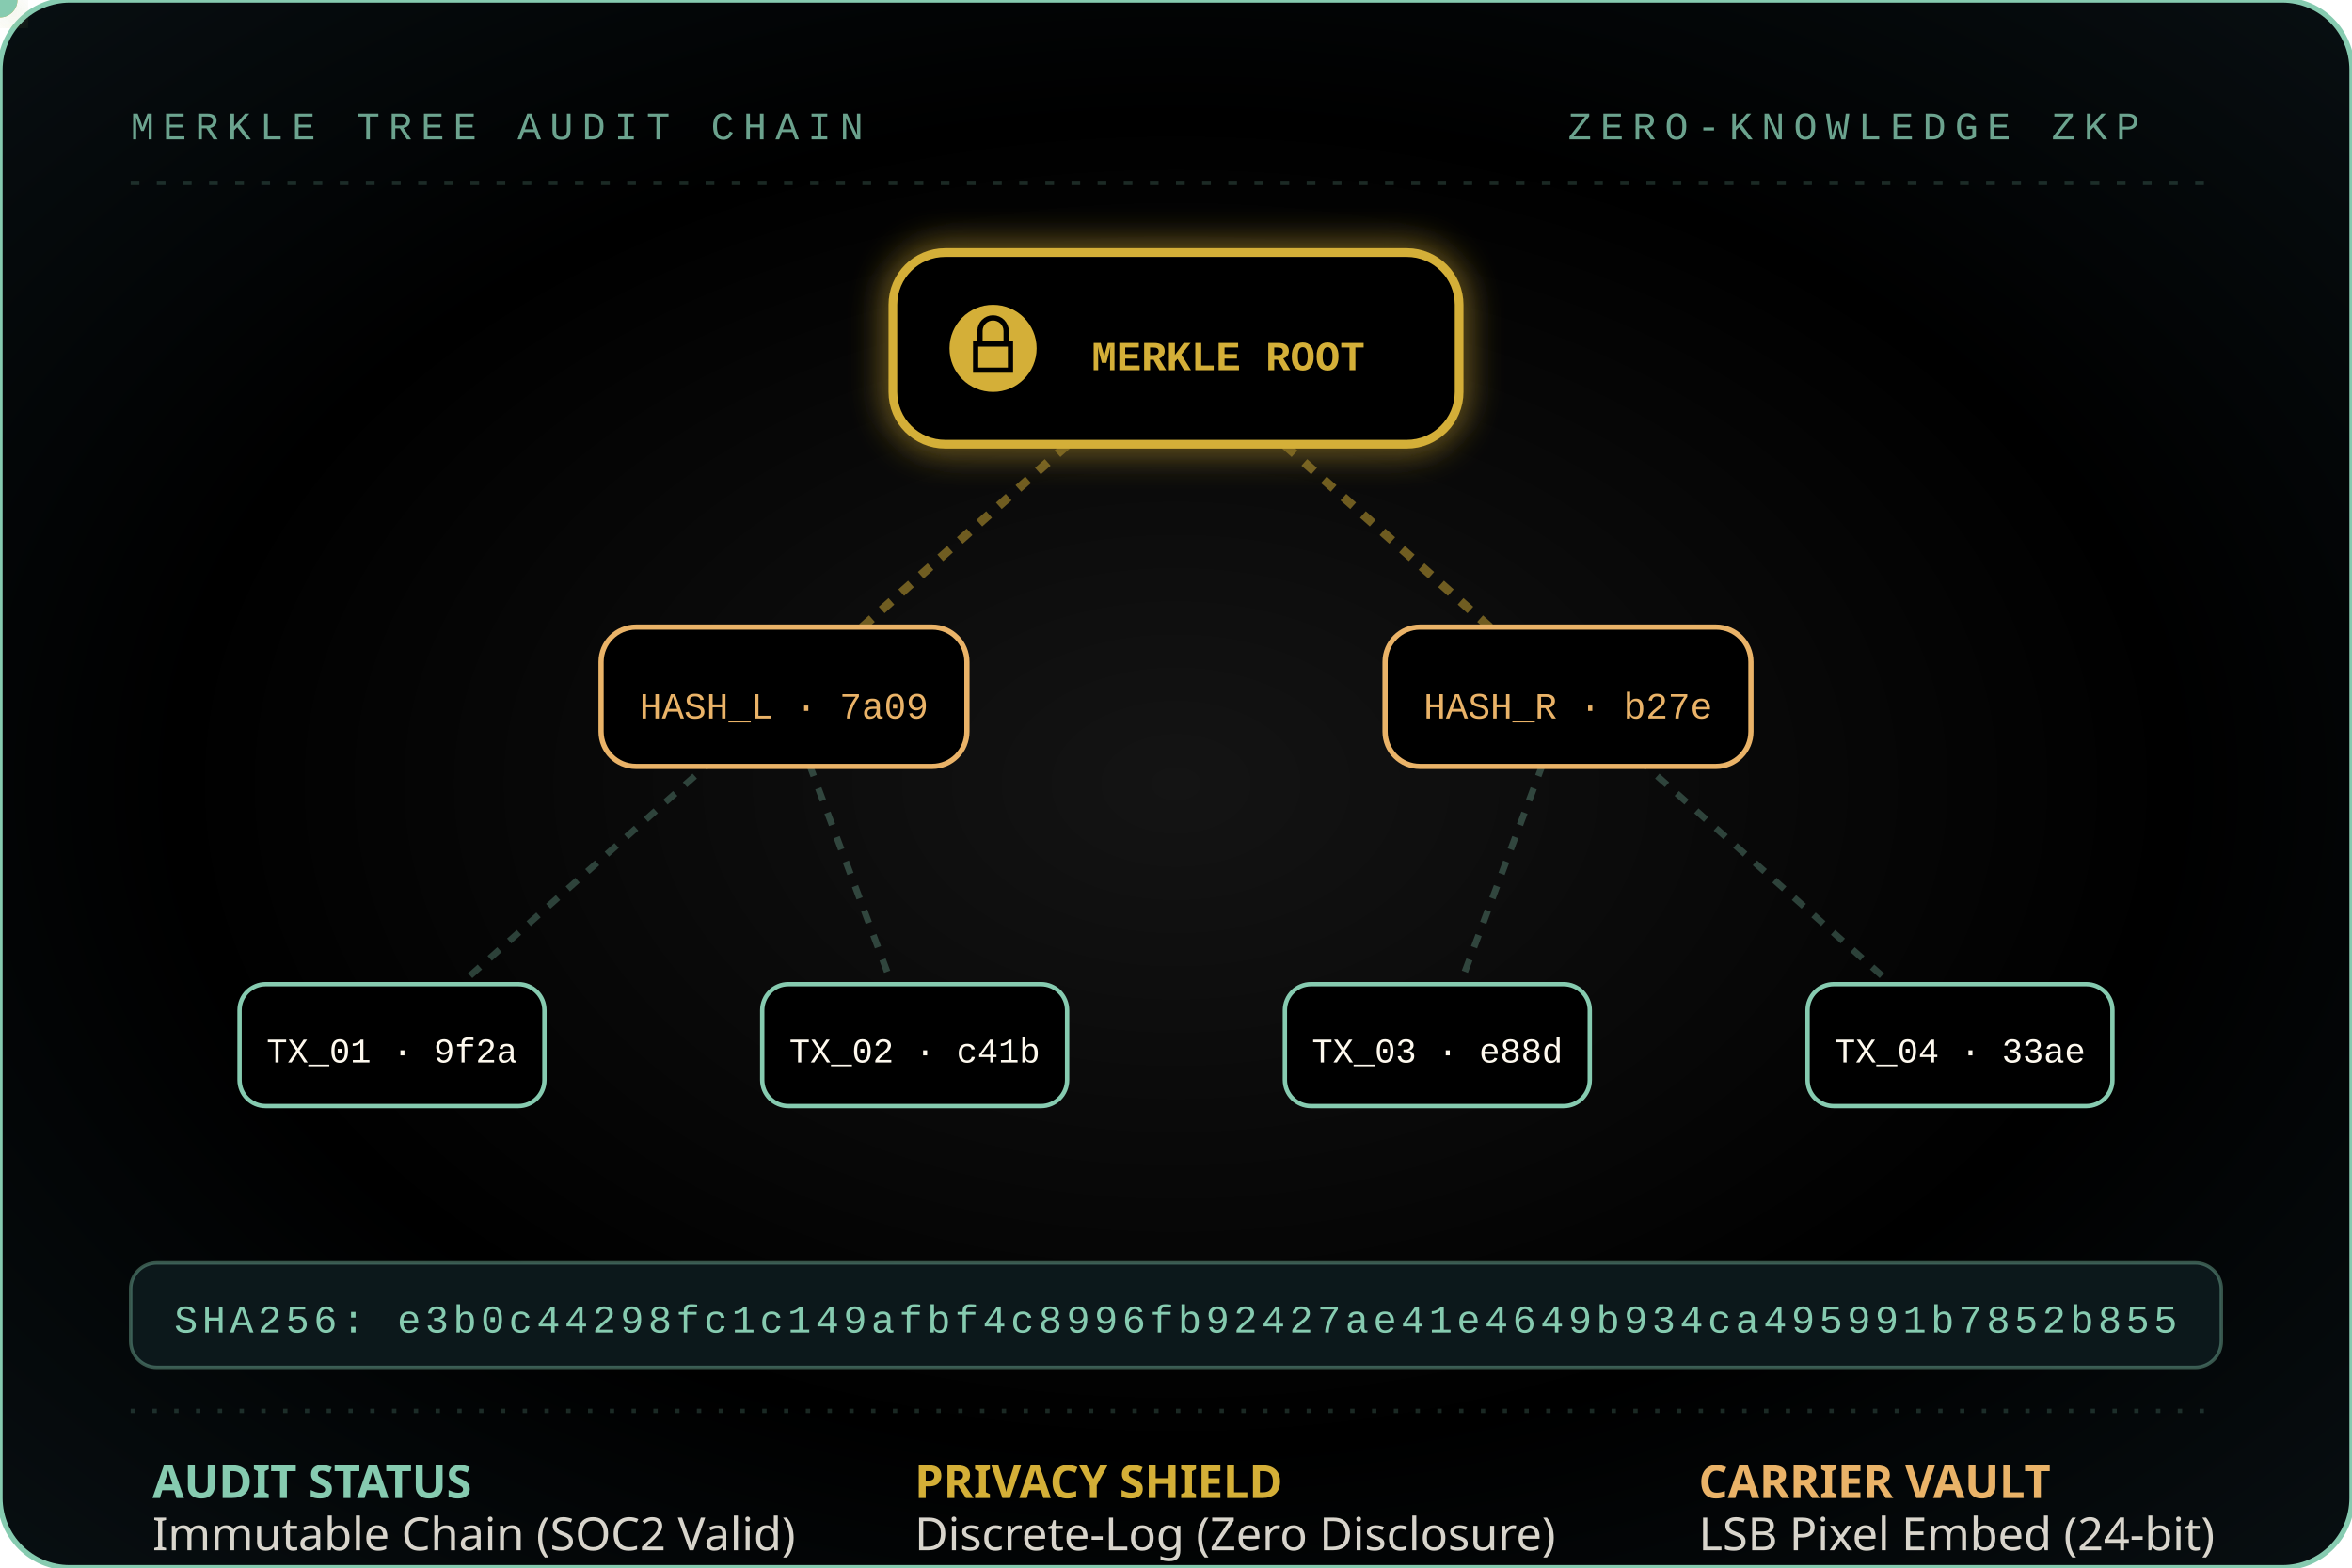
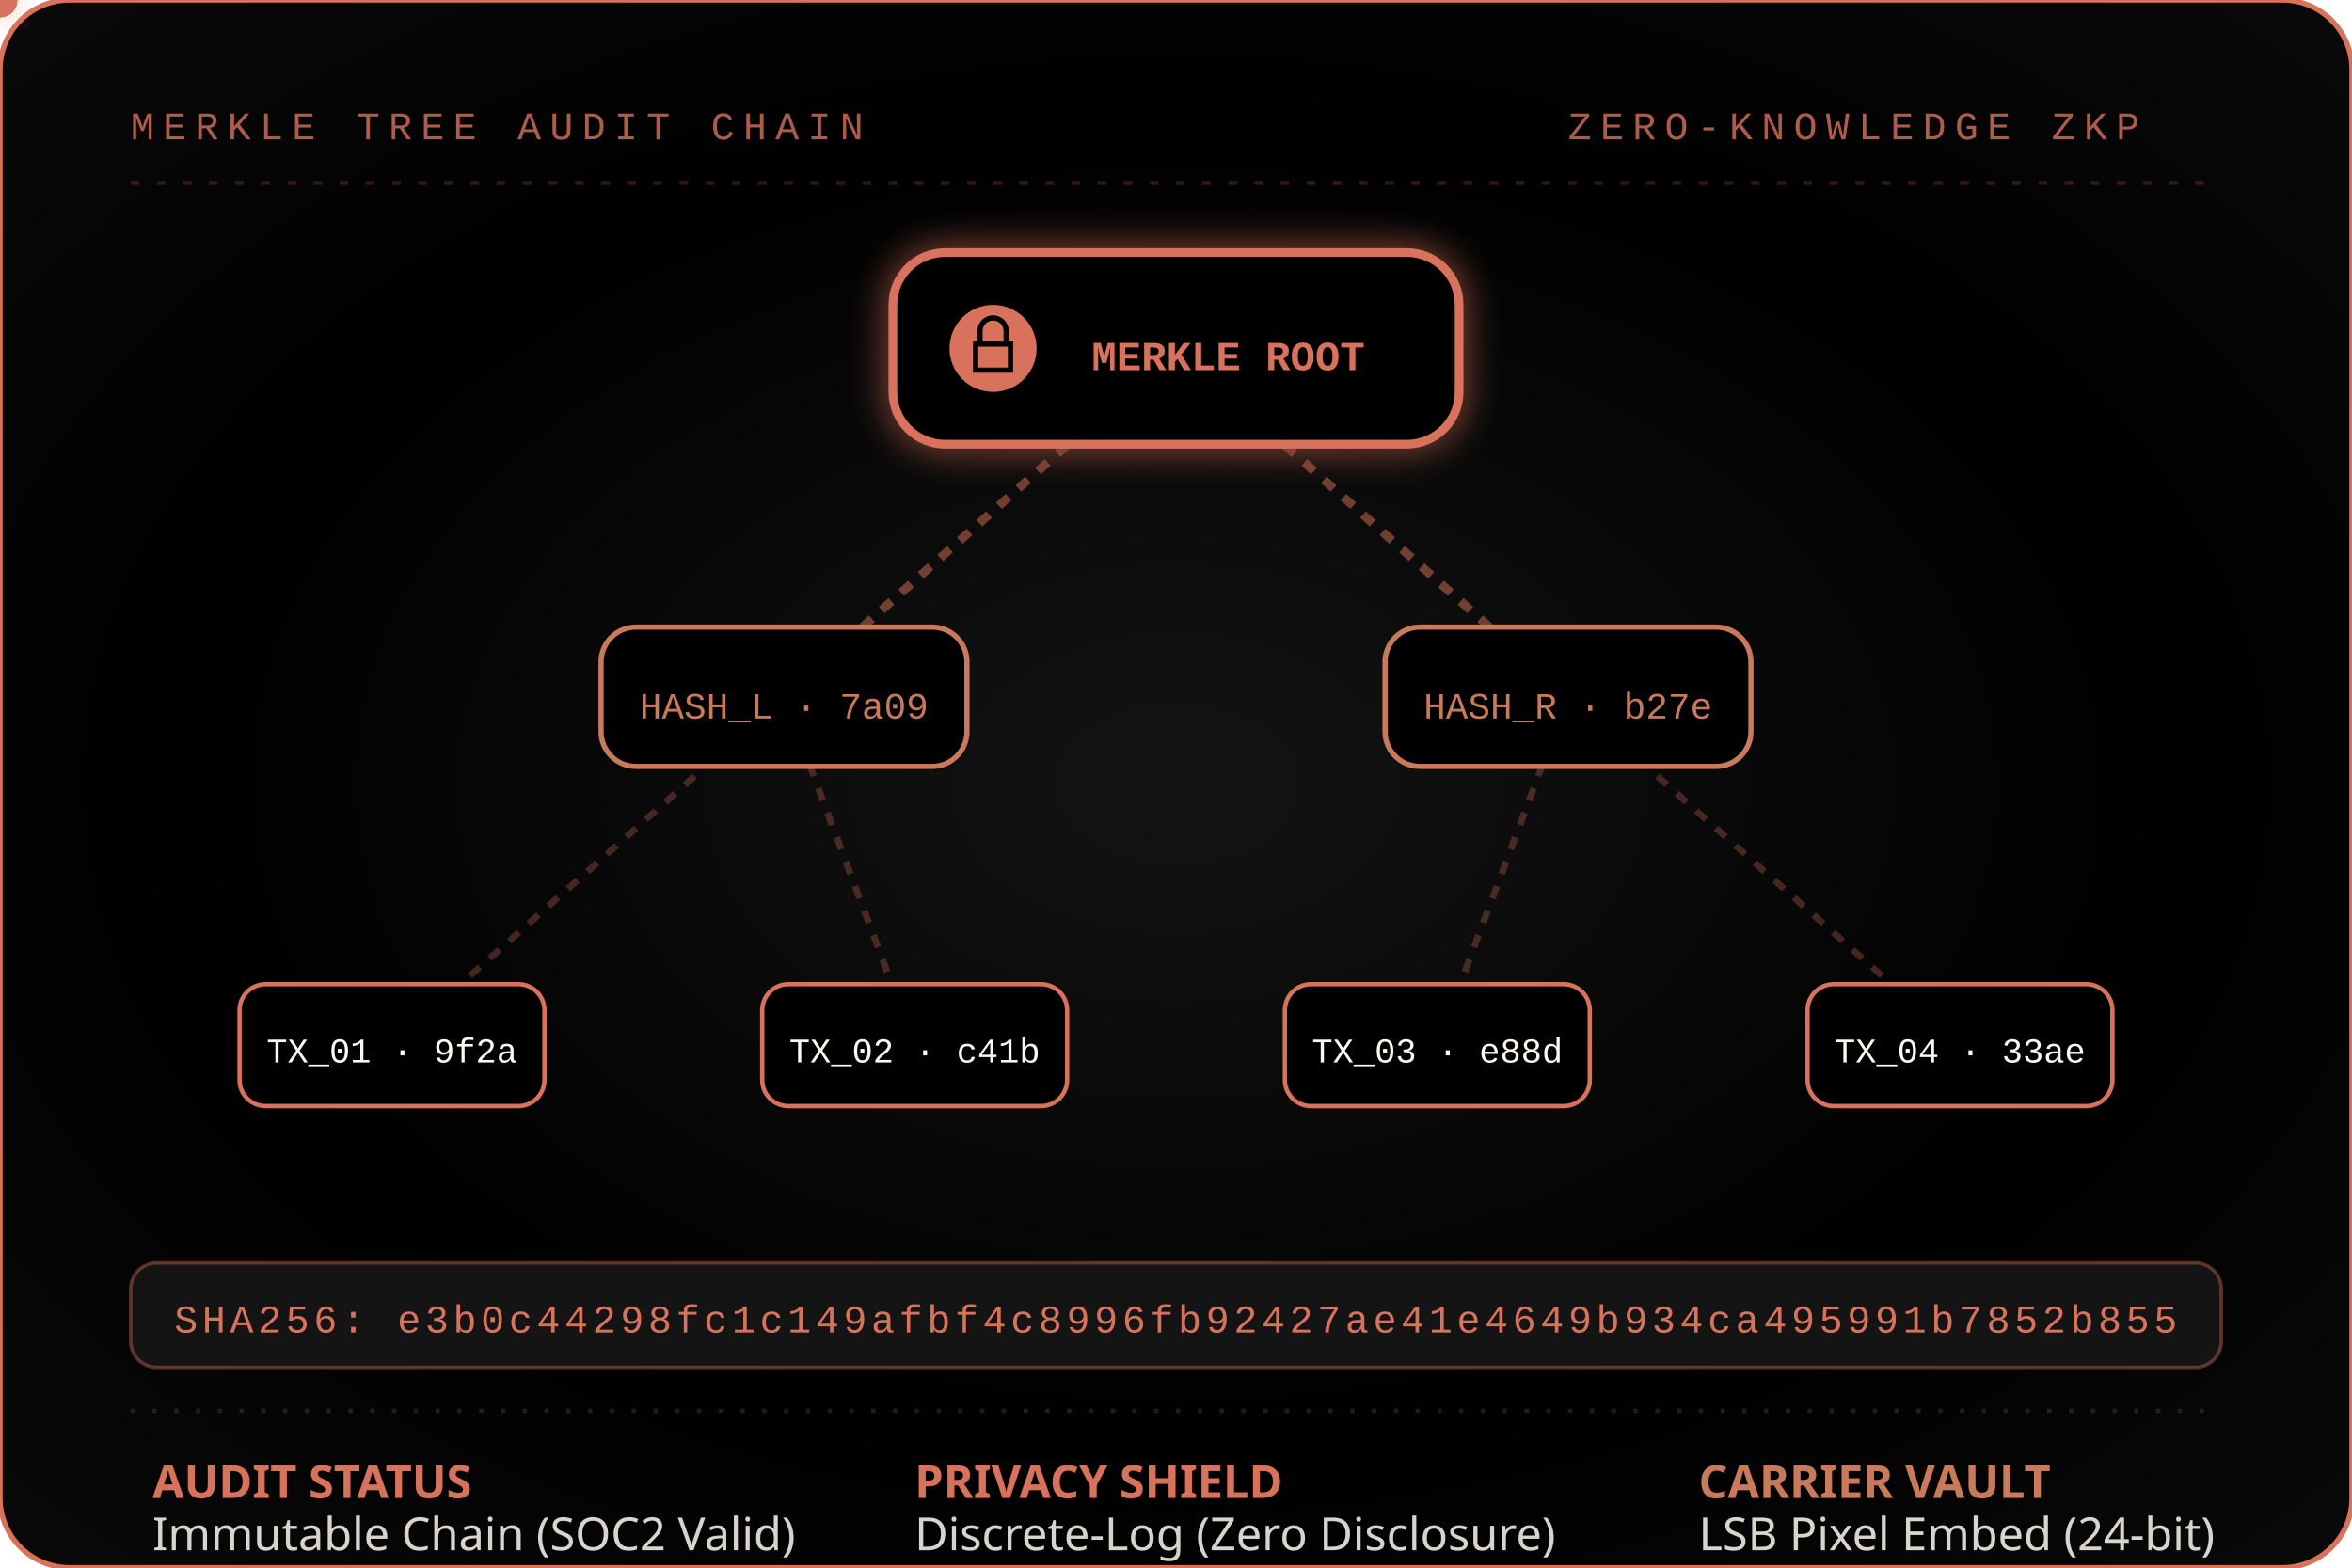
<svg xmlns="http://www.w3.org/2000/svg" viewBox="0 0 540 360" width="100%" height="100%">
  <defs>
    <radialGradient id="cryptoBg" cx="50%" cy="50%" r="70%">
      <stop offset="0%" stop-color="#141414" />
      <stop offset="60%" stop-color="#000000" />
-       <stop offset="100%" stop-color="#080f12" />
+       <stop offset="100%" stop-color="#0A0A0A" />
    </radialGradient>
    <linearGradient id="laserBeam" x1="0%" y1="100%" x2="0%" y2="0%">
-       <stop offset="0%" stop-color="#86CBB0" stop-opacity="0" />
-       <stop offset="50%" stop-color="#86CBB0" stop-opacity="1" />
-       <stop offset="100%" stop-color="#D4AF37" stop-opacity="1" />
+       <stop offset="0%" stop-color="#D9725B" stop-opacity="0" />
+       <stop offset="50%" stop-color="#D9725B" stop-opacity="1" />
+       <stop offset="100%" stop-color="#D9725B" stop-opacity="1" />
    </linearGradient>
    <filter id="nodeGlow" x="-30%" y="-30%" width="160%" height="160%">
      <feGaussianBlur stdDeviation="4" result="blur" />
      <feComposite in="SourceGraphic" in2="blur" operator="over" />
    </filter>
  </defs>
  <style>
    @keyframes pulseNode {
-       0%, 100% { transform: scale(1); filter: drop-shadow(0 0 2px #86CBB0); }
-       50% { transform: scale(1.15); filter: drop-shadow(0 0 8px #D4AF37); }
+       0%, 100% { transform: scale(1); filter: drop-shadow(0 0 2px #D9725B); }
+       50% { transform: scale(1.15); filter: drop-shadow(0 0 8px #D9725B); }
    }
    @keyframes flowPacket1 {
      0% { transform: translate(90px, 240px); opacity: 0; }
      20% { opacity: 1; }
      50% { transform: translate(180px, 160px); opacity: 1; }
      80% { opacity: 1; }
      100% { transform: translate(270px, 80px); opacity: 0; }
    }
    @keyframes flowPacket2 {
      0% { transform: translate(450px, 240px); opacity: 0; }
      20% { opacity: 1; }
      50% { transform: translate(360px, 160px); opacity: 1; }
      80% { opacity: 1; }
      100% { transform: translate(270px, 80px); opacity: 0; }
    }
    @keyframes streamHex {
      0% { transform: translateX(0px); }
      100% { transform: translateX(-240px); }
    }
    @keyframes lockRotate {
      0%, 100% { transform: rotate(-5deg); }
      50% { transform: rotate(5deg); }
    }

    .node-pulse { transform-origin: center; animation: pulseNode 3s ease-in-out infinite; }
    .packet-left { animation: flowPacket1 3.5s cubic-bezier(0.4, 0, 0.2, 1) infinite; }
    .packet-right { animation: flowPacket2 3.5s cubic-bezier(0.4, 0, 0.2, 1) infinite 1.75s; }
    .hex-scroll { animation: streamHex 8s linear infinite; }
    .lock-sway { transform-origin: 270px 80px; animation: lockRotate 4s ease-in-out infinite; }
  </style>
-   <rect width="540" height="360" rx="16" fill="url(#cryptoBg)" stroke="#86CBB0" stroke-width="1.2" />
-   <g font-family="'Courier New', monospace" font-size="9" fill="#86CBB0" opacity="0.8" letter-spacing="2">
+   <rect width="540" height="360" rx="16" fill="url(#cryptoBg)" stroke="#D9725B" stroke-width="1.2" />
+   <g font-family="'Courier New', monospace" font-size="9" fill="#D9725B" opacity="0.8" letter-spacing="2">
    <text x="30" y="32">MERKLE TREE AUDIT CHAIN</text>
    <text x="360" y="32">ZERO-KNOWLEDGE ZKP</text>
  </g>
-   <line x1="30" y1="42" x2="510" y2="42" stroke="#86CBB0" stroke-opacity="0.2" stroke-dasharray="2 4" />
-   <g stroke="#86CBB0" stroke-opacity="0.3" stroke-width="1.5" stroke-dasharray="3 3">
+   <line x1="30" y1="42" x2="510" y2="42" stroke="#D9725B" stroke-opacity="0.2" stroke-dasharray="2 4" />
+   <g stroke="#D9725B" stroke-opacity="0.3" stroke-width="1.5" stroke-dasharray="3 3">
    <line x1="90" y1="240" x2="180" y2="160" />
    <line x1="210" y1="240" x2="180" y2="160" />
    <line x1="330" y1="240" x2="360" y2="160" />
    <line x1="450" y1="240" x2="360" y2="160" />
-     <line x1="180" y1="160" x2="270" y2="80" stroke-width="2" stroke="#D4AF37" stroke-opacity="0.5" />
-     <line x1="360" y1="160" x2="270" y2="80" stroke-width="2" stroke="#D4AF37" stroke-opacity="0.5" />
+     <line x1="180" y1="160" x2="270" y2="80" stroke-width="2" stroke="#D9725B" stroke-opacity="0.5" />
+     <line x1="360" y1="160" x2="270" y2="80" stroke-width="2" stroke="#D9725B" stroke-opacity="0.5" />
  </g>
-   <circle cx="0" cy="0" r="4" fill="#D4AF37" class="packet-left" filter="url(#nodeGlow)" />
-   <circle cx="0" cy="0" r="4" fill="#86CBB0" class="packet-right" filter="url(#nodeGlow)" />
+   <circle cx="0" cy="0" r="4" fill="#D9725B" class="packet-left" filter="url(#nodeGlow)" />
+   <circle cx="0" cy="0" r="4" fill="#D9725B" class="packet-right" filter="url(#nodeGlow)" />
  <g font-family="'Courier New', monospace" font-size="8" fill="#FEF9EE" text-anchor="middle">
    <g transform="translate(90, 240)">
-       <rect x="-35" y="-14" width="70" height="28" rx="6" fill="#000000" stroke="#86CBB0" stroke-width="1" />
+       <rect x="-35" y="-14" width="70" height="28" rx="6" fill="#000000" stroke="#D9725B" stroke-width="1" />
      <text y="4">TX_01 · 9f2a</text>
    </g>
    <g transform="translate(210, 240)">
-       <rect x="-35" y="-14" width="70" height="28" rx="6" fill="#000000" stroke="#86CBB0" stroke-width="1" />
+       <rect x="-35" y="-14" width="70" height="28" rx="6" fill="#000000" stroke="#D9725B" stroke-width="1" />
      <text y="4">TX_02 · c41b</text>
    </g>
    <g transform="translate(330, 240)">
-       <rect x="-35" y="-14" width="70" height="28" rx="6" fill="#000000" stroke="#86CBB0" stroke-width="1" />
+       <rect x="-35" y="-14" width="70" height="28" rx="6" fill="#000000" stroke="#D9725B" stroke-width="1" />
      <text y="4">TX_03 · e88d</text>
    </g>
    <g transform="translate(450, 240)">
-       <rect x="-35" y="-14" width="70" height="28" rx="6" fill="#000000" stroke="#86CBB0" stroke-width="1" />
+       <rect x="-35" y="-14" width="70" height="28" rx="6" fill="#000000" stroke="#D9725B" stroke-width="1" />
      <text y="4">TX_04 · 33ae</text>
    </g>
  </g>
-   <g font-family="'Courier New', monospace" font-size="8.5" fill="#EAB368" text-anchor="middle">
+   <g font-family="'Courier New', monospace" font-size="8.5" fill="#C87A5B" text-anchor="middle">
    <g transform="translate(180, 160)">
-       <rect x="-42" y="-16" width="84" height="32" rx="8" fill="#000000" stroke="#EAB368" stroke-width="1.2" />
+       <rect x="-42" y="-16" width="84" height="32" rx="8" fill="#000000" stroke="#C87A5B" stroke-width="1.2" />
      <text y="5">HASH_L · 7a09</text>
    </g>
    <g transform="translate(360, 160)">
-       <rect x="-42" y="-16" width="84" height="32" rx="8" fill="#000000" stroke="#EAB368" stroke-width="1.2" />
+       <rect x="-42" y="-16" width="84" height="32" rx="8" fill="#000000" stroke="#C87A5B" stroke-width="1.2" />
      <text y="5">HASH_R · b27e</text>
    </g>
  </g>
  <g transform="translate(270, 80)" class="lock-sway" filter="url(#nodeGlow)">
-     <rect x="-65" y="-22" width="130" height="44" rx="12" fill="#000000" stroke="#D4AF37" stroke-width="2" />
-     <circle cx="-42" cy="0" r="10" fill="#D4AF37" />
+     <rect x="-65" y="-22" width="130" height="44" rx="12" fill="#000000" stroke="#D9725B" stroke-width="2" />
+     <circle cx="-42" cy="0" r="10" fill="#D9725B" />
    <path d="M -45 -1 L -45 -4 A 3 3 0 0 1 -39 -4 L -39 -1 M -46 -1 L -38 -1 L -38 5 L -46 5 Z" stroke="#000000" stroke-width="1.2" fill="none" />
-     <text x="12" y="5" font-family="'Courier New', monospace" font-size="9.5" font-weight="700" fill="#D4AF37" text-anchor="middle">MERKLE ROOT</text>
+     <text x="12" y="5" font-family="'Courier New', monospace" font-size="9.5" font-weight="700" fill="#D9725B" text-anchor="middle">MERKLE ROOT</text>
  </g>
  <g transform="translate(0, 290)">
-     <rect x="30" y="0" width="480" height="24" rx="6" fill="#0c181b" stroke="#86CBB0" stroke-opacity="0.4" stroke-width="0.8" />
+     <rect x="30" y="0" width="480" height="24" rx="6" fill="#141414" stroke="#D9725B" stroke-opacity="0.4" stroke-width="0.8" />
    <g clip-path="url(#streamClip)">
-       <text x="40" y="16" class="hex-scroll" font-family="'Courier New', monospace" font-size="9" fill="#86CBB0" letter-spacing="1">
+       <text x="40" y="16" class="hex-scroll" font-family="'Courier New', monospace" font-size="9" fill="#D9725B" letter-spacing="1">
        SHA256: e3b0c44298fc1c149afbf4c8996fb92427ae41e4649b934ca495991b7852b855 · PROOF: 0x98f4a1 · DISCRETE-LOG VERIFIED · ZERO KNOWLEDGE · NO LEAKS · 
      </text>
    </g>
  </g>
  <clipPath id="streamClip">
    <rect x="35" y="0" width="470" height="24" />
  </clipPath>
-   <line x1="30" y1="324" x2="510" y2="324" stroke="#86CBB0" stroke-opacity="0.2" stroke-dasharray="1 4" />
+   <line x1="30" y1="324" x2="510" y2="324" stroke="#D9725B" stroke-opacity="0.2" stroke-dasharray="1 4" />
  <g font-family="'DM Sans', 'Segoe UI', sans-serif" font-size="10.5" fill="#FEF9EE">
-     <text x="35" y="344" fill="#86CBB0" font-weight="700">AUDIT STATUS</text>
+     <text x="35" y="344" fill="#D9725B" font-weight="700">AUDIT STATUS</text>
    <text x="35" y="356" opacity="0.85">Immutable Chain (SOC2 Valid)</text>
-     <text x="210" y="344" fill="#D4AF37" font-weight="700">PRIVACY SHIELD</text>
+     <text x="210" y="344" fill="#D9725B" font-weight="700">PRIVACY SHIELD</text>
    <text x="210" y="356" opacity="0.85">Discrete-Log (Zero Disclosure)</text>
-     <text x="390" y="344" fill="#EAB368" font-weight="700">CARRIER VAULT</text>
+     <text x="390" y="344" fill="#C87A5B" font-weight="700">CARRIER VAULT</text>
    <text x="390" y="356" opacity="0.85">LSB Pixel Embed (24-bit)</text>
  </g>
</svg>
